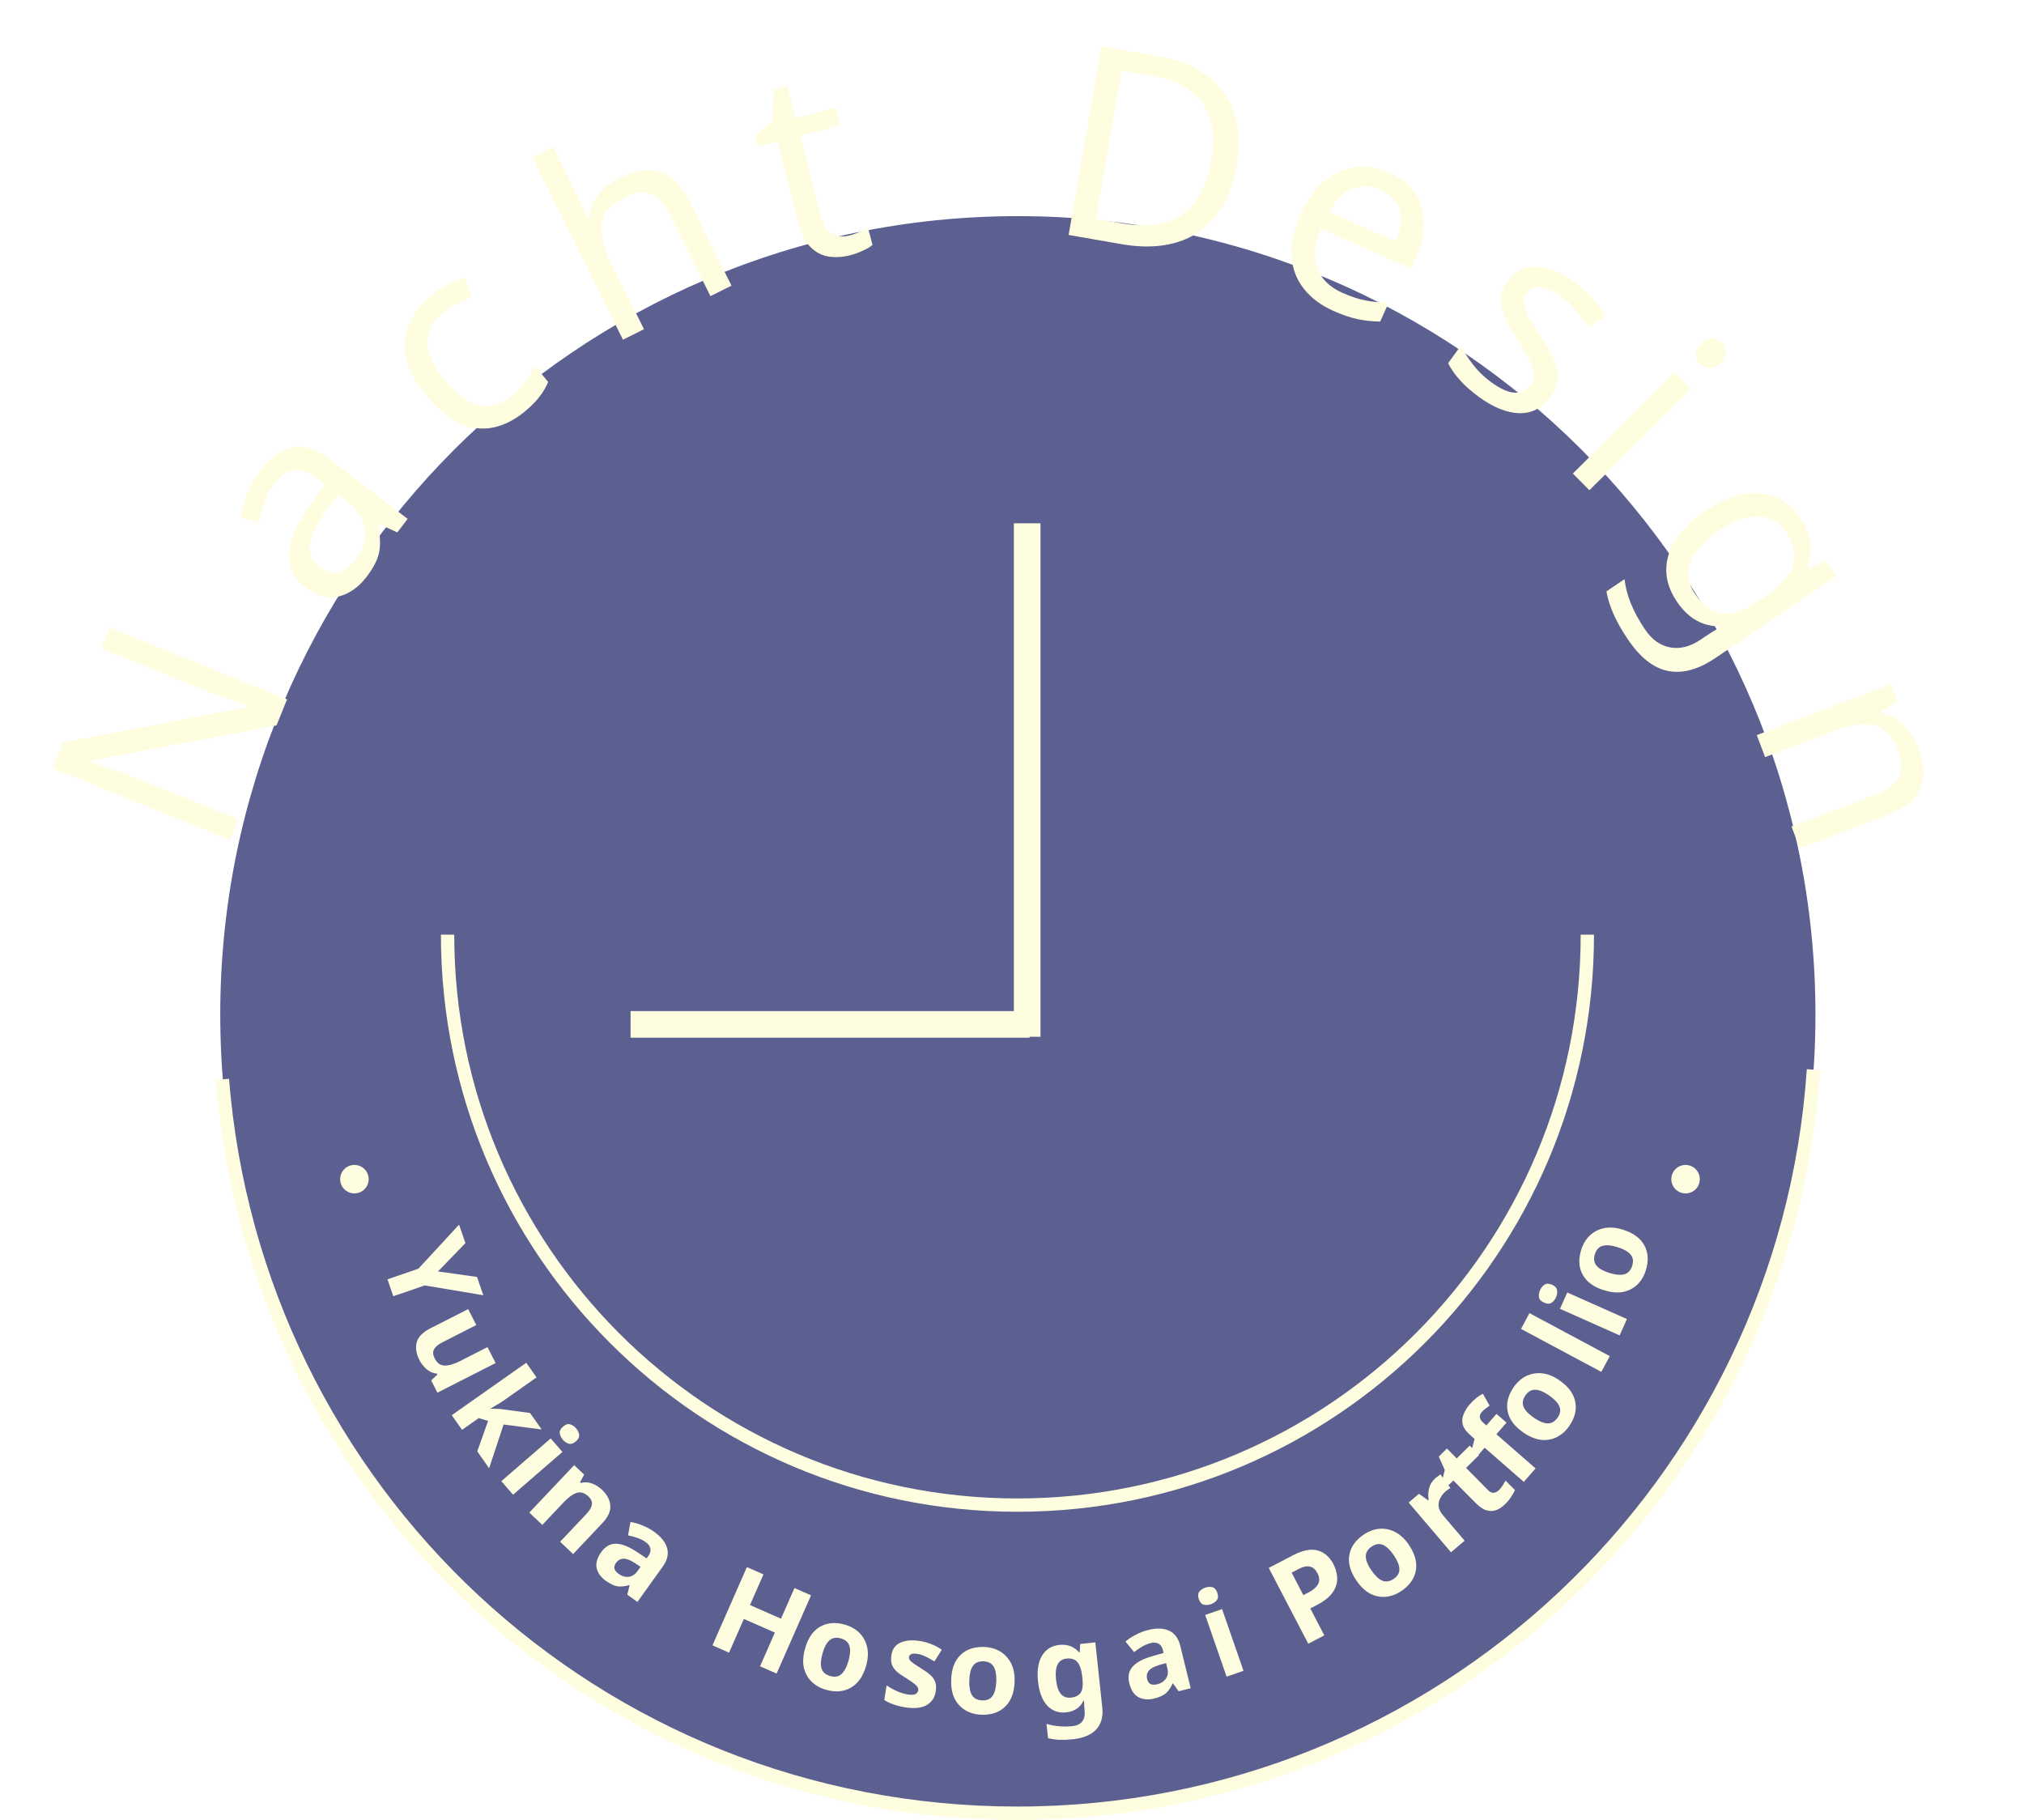
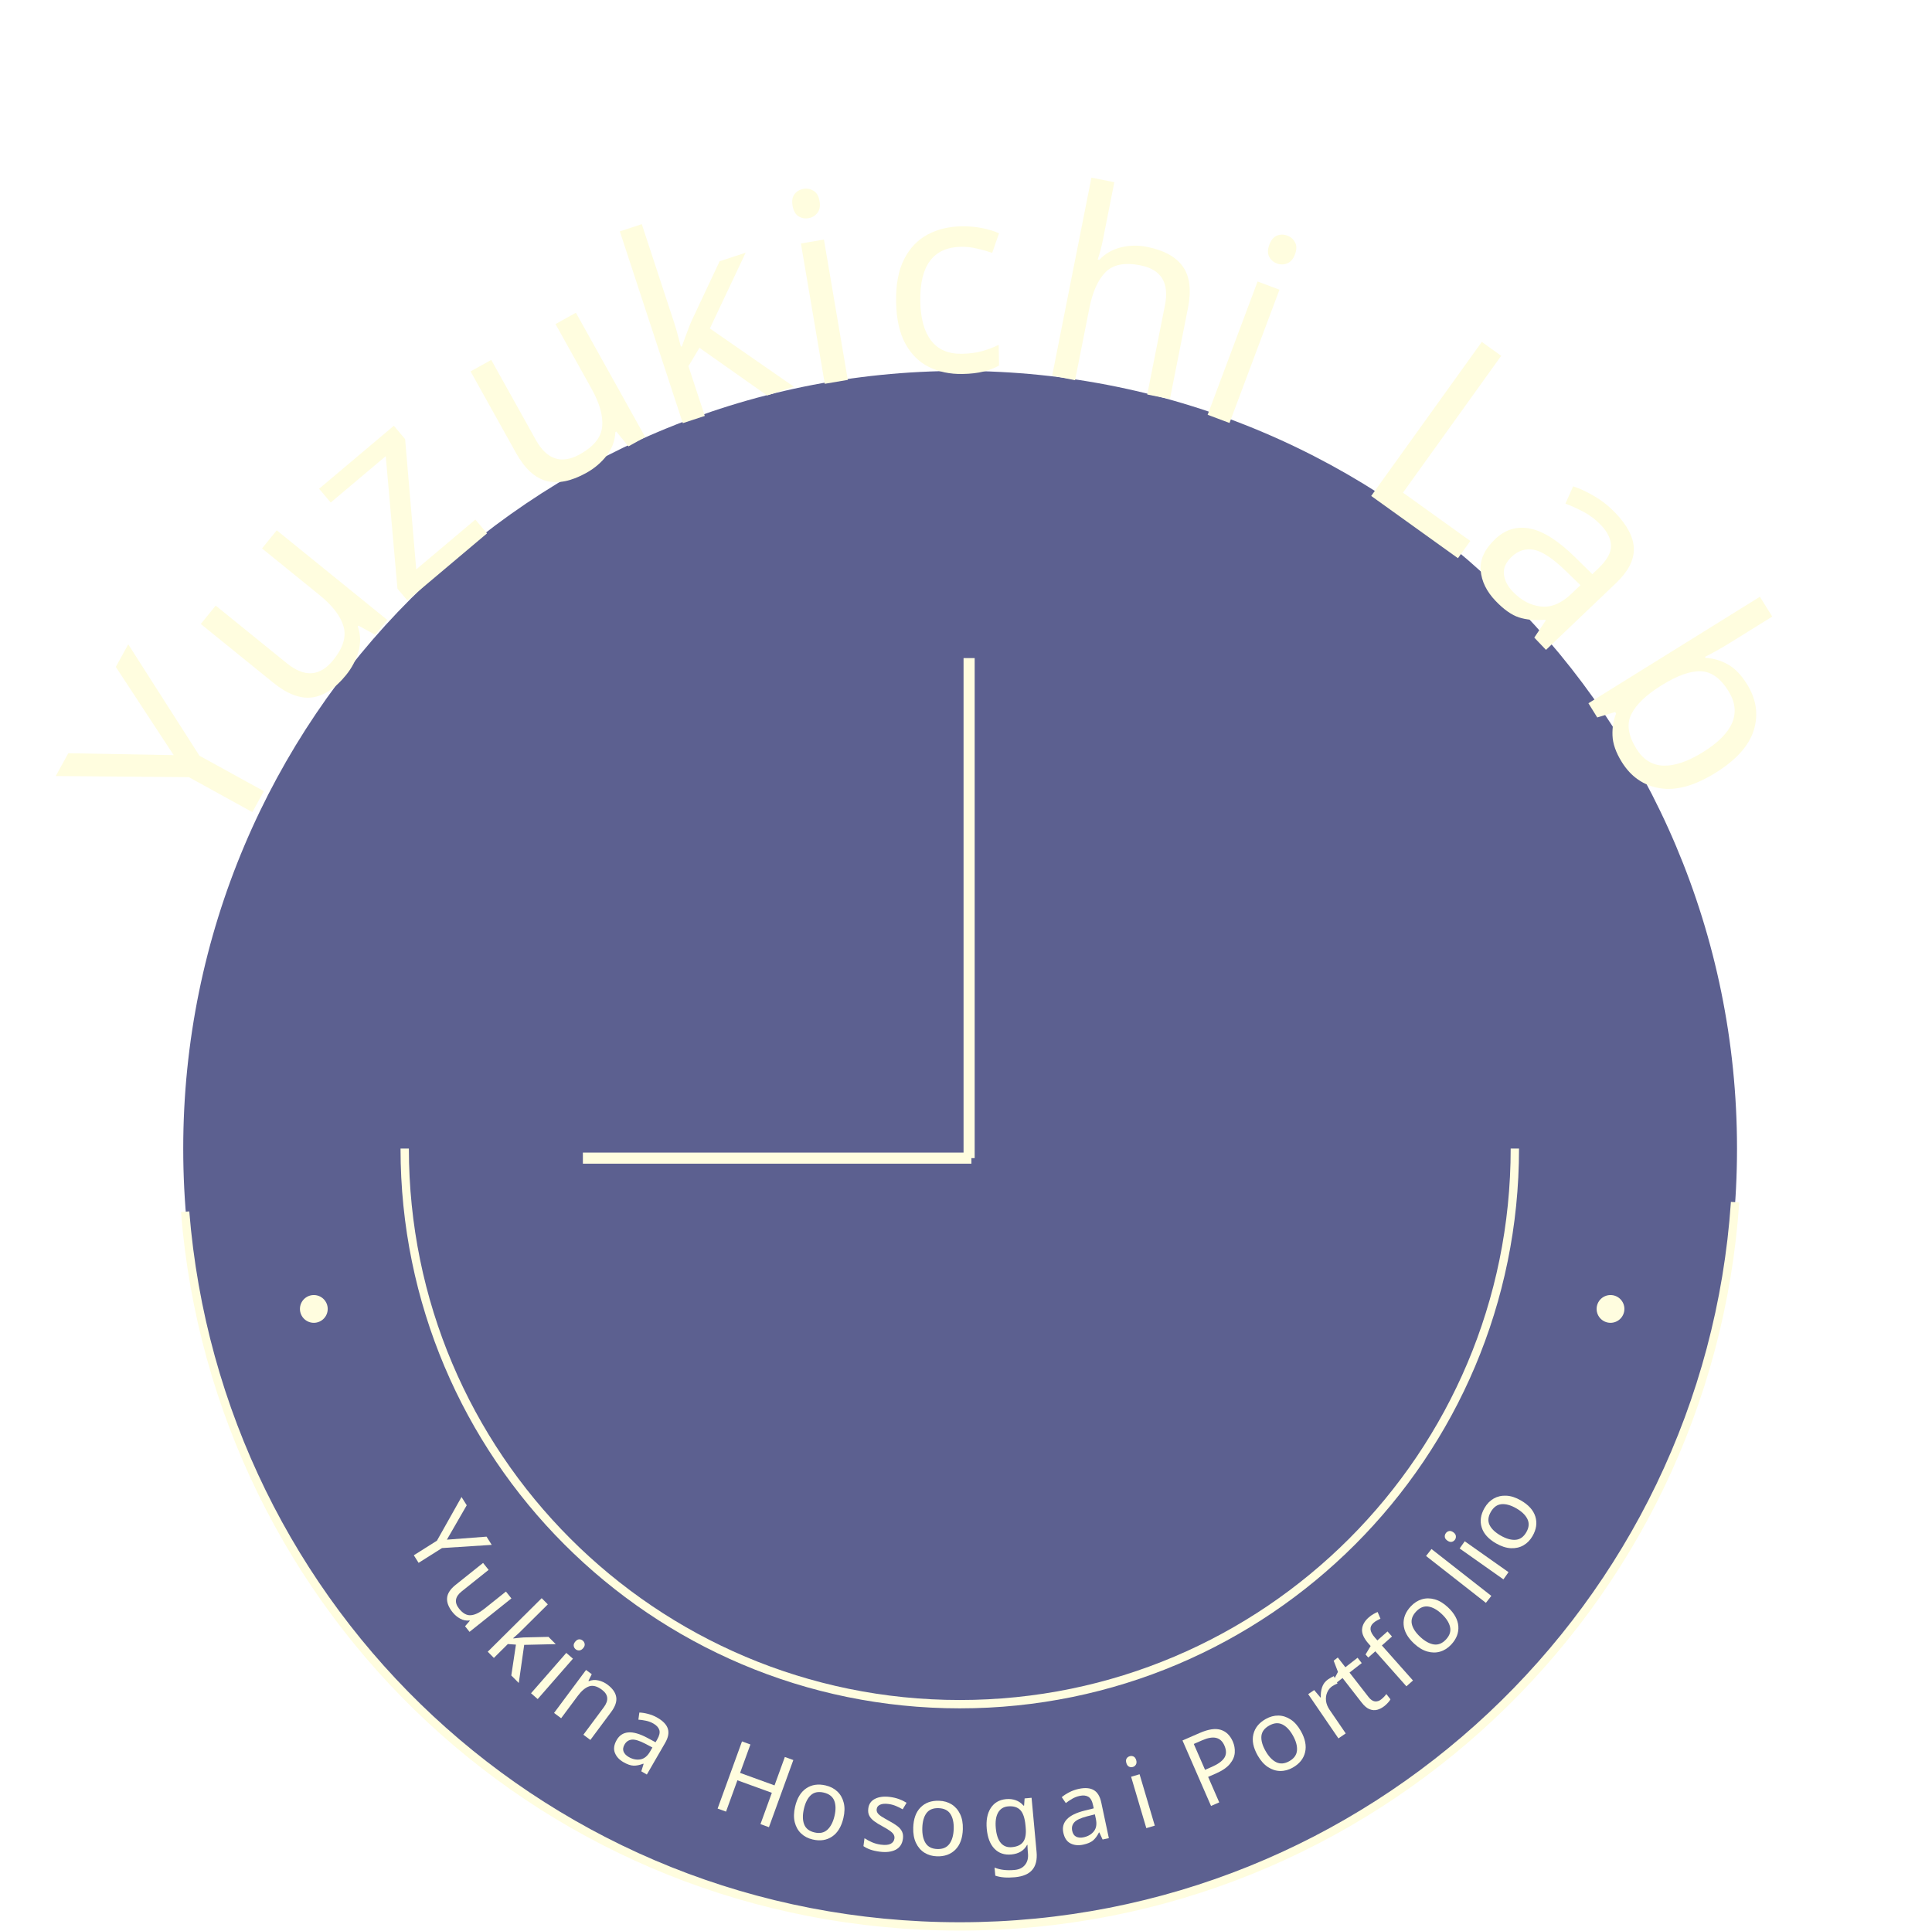
- <svg xmlns="http://www.w3.org/2000/svg" id="_レイヤー_2" data-name="レイヤー 2" viewBox="0 0 152.08 136.74">
+ <svg xmlns="http://www.w3.org/2000/svg" id="_レイヤー_2" data-name="レイヤー_2" viewBox="0 0 509.18 508.87">
  <defs>
    <style>
-       .cls-1, .cls-2, .cls-3 {
-         fill: #fffddf;
+       .cls-1 {
+         stroke-width: 2.93px;
      }

-       .cls-4 {
-         stroke-width: 2px;
-       }
- 
-       .cls-4, .cls-5 {
+       .cls-1, .cls-2 {
        fill: none;
        stroke: #fffddf;
        stroke-miterlimit: 10;
      }

-       .cls-2 {
-         font-family: Futura-Medium, Futura;
-         font-size: 20.15px;
-         font-weight: 500;
+       .cls-3 {
+         font-family: CenturyGothic, 'Century Gothic';
+         font-size: 26.36px;
      }

-       .cls-3 {
-         font-family: CenturyGothic-Bold, 'Century Gothic';
-         font-size: 9px;
-         font-weight: 700;
+       .cls-3, .cls-4, .cls-5 {
+         fill: #fffddf;
+       }
+ 
+       .cls-5 {
+         font-family: Futura-Medium, Futura;
+         font-size: 70px;
+         font-weight: 500;
      }

      .cls-6 {
        fill: #171c61;
        opacity: .7;
      }
+ 
+       .cls-2 {
+         stroke-width: 2.2px;
+       }
    </style>
  </defs>
-   <g id="main">
+   <g id="memo">
    <g>
-       <ellipse class="cls-6" cx="76.48" cy="76.23" rx="59.93" ry="59.99" />
-       <path class="cls-5" d="m136.26,80.37c-2.12,31.21-28.09,55.87-59.8,55.87s-57.27-24.27-59.75-55.14" />
-       <path class="cls-5" d="m119.27,70.23c0,23.67-19.17,42.86-42.82,42.86s-42.82-19.19-42.82-42.86" />
-       <text class="cls-2" transform="translate(16.56 64.93) rotate(-67.98)">
-         <tspan x="0" y="0">N</tspan>
+       <ellipse class="cls-6" cx="253.04" cy="302.74" rx="204.75" ry="204.97" />
+       <path class="cls-2" d="M457.28,316.87c-7.25,106.64-95.96,190.9-204.33,190.9S57.26,424.84,48.79,319.39" />
+       <path class="cls-2" d="M399.24,302.74c0,80.88-65.5,146.45-146.29,146.45s-146.29-65.57-146.29-146.45" />
+       <text class="cls-5" transform="translate(58.48 228.65) rotate(-61.17)">
+         <tspan x="0" y="0">Y</tspan>
      </text>
-       <text class="cls-2" transform="translate(24.74 46.66) rotate(-52.48)">
+       <text class="cls-5" transform="translate(78.58 192.39) rotate(-50.97)">
+         <tspan x="0" y="0">u</tspan>
+       </text>
+       <text class="cls-5" transform="translate(105.28 160.04) rotate(-40.13)">
+         <tspan x="0" y="0">z</tspan>
+       </text>
+       <text class="cls-5" transform="translate(137.45 133.36) rotate(-29.13)">
+         <tspan x="0" y="0">u</tspan>
+       </text>
+       <text class="cls-5" transform="translate(174.3 113.39) rotate(-18.18)">
+         <tspan x="0" y="0">k</tspan>
+       </text>
+       <text class="cls-5" transform="translate(211.5 102.16) rotate(-9.65)">
+         <tspan x="0" y="0">i</tspan>
+       </text>
+       <text class="cls-5" transform="translate(232.67 98.26) rotate(-1.06)">
+         <tspan x="0" y="0">c</tspan>
+       </text>
+       <text class="cls-5" transform="translate(271.46 97.86) rotate(11.21)">
+         <tspan x="0" y="0">h</tspan>
+       </text>
+       <text class="cls-5" transform="translate(312.7 107.24) rotate(20.54)">
+         <tspan x="0" y="0">i</tspan>
+       </text>
+       <text class="cls-5" transform="translate(333 115) rotate(27.31)">
+         <tspan x="0" y="0"> </tspan>
+       </text>
+       <text class="cls-5" transform="translate(355.86 126.76) rotate(35.67)">
+         <tspan x="0" y="0">L</tspan>
+       </text>
+       <text class="cls-5" transform="translate(384.26 146.99) rotate(46.35)">
        <tspan x="0" y="0">a</tspan>
      </text>
-       <text class="cls-2" transform="translate(34.64 34.63) rotate(-39.65)">
-         <tspan x="0" y="0">c</tspan>
+       <text class="cls-5" transform="translate(415.49 180.31) rotate(58.15)">
+         <tspan x="0" y="0">b</tspan>
      </text>
-       <text class="cls-2" transform="translate(45.27 26.29) rotate(-26.47)">
-         <tspan x="0" y="0">h</tspan>
+       <ellipse class="cls-4" cx="82.71" cy="345.01" rx="3.66" ry="3.66" />
+       <ellipse class="cls-4" cx="424.45" cy="345.01" rx="3.66" ry="3.66" />
+       <text class="cls-3" transform="translate(105.71 404.63) rotate(57.74)">
+         <tspan x="0" y="0">Y</tspan>
      </text>
-       <text class="cls-2" transform="translate(58.98 20.24) rotate(-14.54)">
+       <text class="cls-3" transform="translate(114.98 419.15) rotate(51.39)">
+         <tspan x="0" y="0">u</tspan>
+       </text>
+       <text class="cls-3" transform="translate(126.97 433.78) rotate(45.21)">
+         <tspan x="0" y="0">k</tspan>
+       </text>
+       <text class="cls-3" transform="translate(138.27 444.84) rotate(41.14)">
+         <tspan x="0" y="0">i</tspan>
+       </text>
+       <text class="cls-3" transform="translate(144.23 450.17) rotate(36.63)">
+         <tspan x="0" y="0">n</tspan>
+       </text>
+       <text class="cls-3" transform="translate(159.52 461.4) rotate(30.04)">
+         <tspan x="0" y="0">a</tspan>
+       </text>
+       <text class="cls-3" transform="translate(177.67 471.48) rotate(24.99)">
+         <tspan x="0" y="0"> </tspan>
+       </text>
+       <text class="cls-3" transform="translate(186.72 475.83) rotate(19.95)">
+         <tspan x="0" y="0">H</tspan>
+       </text>
+       <text class="cls-3" transform="translate(206.52 482.8) rotate(13.11)">
+         <tspan x="0" y="0">o</tspan>
+       </text>
+       <text class="cls-3" transform="translate(226.12 487.05) rotate(7.48)">
+         <tspan x="0" y="0">s</tspan>
+       </text>
+       <text class="cls-3" transform="translate(239.02 488.79) rotate(1.71)">
+         <tspan x="0" y="0">o</tspan>
+       </text>
+       <text class="cls-3" transform="translate(259.26 489.21) rotate(-5.27)">
+         <tspan x="0" y="0">g</tspan>
+       </text>
+       <text class="cls-3" transform="translate(279.86 487.14) rotate(-12)">
+         <tspan x="0" y="0">a</tspan>
+       </text>
+       <text class="cls-3" transform="translate(299.97 482.5) rotate(-16.49)">
+         <tspan x="0" y="0">i</tspan>
+       </text>
+       <text class="cls-3" transform="translate(307.38 480.27) rotate(-19.2)">
+         <tspan x="0" y="0"> </tspan>
+       </text>
+       <text class="cls-3" transform="translate(316.82 477.04) rotate(-23.55)">
+         <tspan x="0" y="0">P</tspan>
+       </text>
+       <text class="cls-3" transform="translate(333.68 469.58) rotate(-29.52)">
+         <tspan x="0" y="0">o</tspan>
+       </text>
+       <text class="cls-3" transform="translate(350.9 459.47) rotate(-34.35)">
+         <tspan x="0" y="0">r</tspan>
+       </text>
+       <text class="cls-3" transform="translate(359.5 453.52) rotate(-37.89)">
        <tspan x="0" y="0">t</tspan>
      </text>
-       <text class="cls-2" transform="translate(71.35 17.82) rotate(-1.41)">
-         <tspan x="0" y="0"> </tspan>
+       <text class="cls-3" transform="translate(368.51 446.39) rotate(-41.59)">
+         <tspan x="0" y="0">f</tspan>
      </text>
-       <text class="cls-2" transform="translate(78.37 17.32) rotate(9.86)">
-         <tspan x="0" y="0">D</tspan>
+       <text class="cls-3" transform="translate(376.85 439.1) rotate(-46.93)">
+         <tspan x="0" y="0">o</tspan>
      </text>
-       <text class="cls-2" transform="translate(94.5 20.6) rotate(24.04)">
-         <tspan x="0" y="0">e</tspan>
+       <text class="cls-3" transform="translate(390.23 424.24) rotate(-51.93)">
+         <tspan x="0" y="0">l</tspan>
      </text>
-       <text class="cls-2" transform="translate(107.68 27.06) rotate(36.11)">
-         <tspan x="0" y="0">s</tspan>
-       </text>
-       <text class="cls-2" transform="translate(116.97 34.36) rotate(45.21)">
+       <text class="cls-3" transform="translate(394.94 418.12) rotate(-54.78)">
        <tspan x="0" y="0">i</tspan>
      </text>
-       <text class="cls-2" transform="translate(123.05 40.49) rotate(55.88)">
-         <tspan x="0" y="0">g</tspan>
-       </text>
-       <text class="cls-2" transform="translate(131.39 53.63) rotate(69.19)">
-         <tspan x="0" y="0">n</tspan>
-       </text>
-       <circle class="cls-1" cx="26.63" cy="88.6" r="1.07" />
-       <circle class="cls-1" cx="126.65" cy="88.6" r="1.07" />
-       <text class="cls-3" transform="translate(28.42 94.1) rotate(71.06)">
-         <tspan x="0" y="0">Y</tspan>
-       </text>
-       <text class="cls-3" transform="translate(30.5 99.99) rotate(63.03)">
-         <tspan x="0" y="0">u</tspan>
-       </text>
-       <text class="cls-3" transform="translate(33.54 105.76) rotate(54.85)">
-         <tspan x="0" y="0">k</tspan>
-       </text>
-       <text class="cls-3" transform="translate(37.21 110.76) rotate(49.11)">
-         <tspan x="0" y="0">i</tspan>
-       </text>
-       <text class="cls-3" transform="translate(39.26 113.17) rotate(43.41)">
-         <tspan x="0" y="0">n</tspan>
-       </text>
-       <text class="cls-3" transform="translate(44.02 117.59) rotate(35.61)">
-         <tspan x="0" y="0">a</tspan>
-       </text>
-       <text class="cls-3" transform="translate(49.74 121.51) rotate(29.7)">
-         <tspan x="0" y="0"> </tspan>
-       </text>
-       <text class="cls-3" transform="translate(52.79 123.3) rotate(23.75)">
-         <tspan x="0" y="0">H</tspan>
-       </text>
-       <text class="cls-3" transform="translate(59.43 126.12) rotate(15.84)">
+       <text class="cls-3" transform="translate(399.72 411.61) rotate(-60.1)">
        <tspan x="0" y="0">o</tspan>
      </text>
-       <text class="cls-3" transform="translate(66.01 127.87) rotate(9.03)">
-         <tspan x="0" y="0">s</tspan>
-       </text>
-       <text class="cls-3" transform="translate(70.98 128.65) rotate(1.99)">
-         <tspan x="0" y="0">o</tspan>
-       </text>
-       <text class="cls-3" transform="translate(77.85 128.81) rotate(-6.09)">
-         <tspan x="0" y="0">g</tspan>
-       </text>
-       <text class="cls-3" transform="translate(84.84 127.99) rotate(-13.81)">
-         <tspan x="0" y="0">a</tspan>
-       </text>
-       <text class="cls-3" transform="translate(91.5 126.21) rotate(-19.13)">
-         <tspan x="0" y="0">i</tspan>
-       </text>
-       <text class="cls-3" transform="translate(94.38 125.2) rotate(-22.53)">
-         <tspan x="0" y="0"> </tspan>
-       </text>
-       <text class="cls-3" transform="translate(97.58 123.88) rotate(-27.52)">
-         <tspan x="0" y="0">P</tspan>
-       </text>
-       <text class="cls-3" transform="translate(102.98 121.02) rotate(-34.46)">
-         <tspan x="0" y="0">o</tspan>
-       </text>
-       <text class="cls-3" transform="translate(108.49 117.09) rotate(-40.4)">
-         <tspan x="0" y="0">r</tspan>
-       </text>
-       <text class="cls-3" transform="translate(111.35 114.61) rotate(-44.68)">
-         <tspan x="0" y="0">t</tspan>
-       </text>
-       <text class="cls-3" transform="translate(113.89 112.04) rotate(-48.89)">
-         <tspan x="0" y="0">f</tspan>
-       </text>
-       <text class="cls-3" transform="translate(116.26 109.37) rotate(-55.35)">
-         <tspan x="0" y="0">o</tspan>
-       </text>
-       <text class="cls-3" transform="translate(119.99 103.7) rotate(-61.85)">
-         <tspan x="0" y="0">l</tspan>
-       </text>
-       <text class="cls-3" transform="translate(121.41 100.98) rotate(-65.98)">
-         <tspan x="0" y="0">i</tspan>
-       </text>
-       <text class="cls-3" transform="translate(122.76 98.06) rotate(-72.83)">
-         <tspan x="0" y="0">o</tspan>
-       </text>
-       <line class="cls-4" x1="77.18" y1="39.32" x2="77.18" y2="77.9" />
-       <line class="cls-4" x1="77.36" y1="76.97" x2="47.38" y2="76.97" />
+       <line class="cls-1" x1="255.41" y1="173.46" x2="255.41" y2="305.26" />
+       <line class="cls-1" x1="256.02" y1="305.26" x2="153.62" y2="305.26" />
    </g>
  </g>
</svg>
